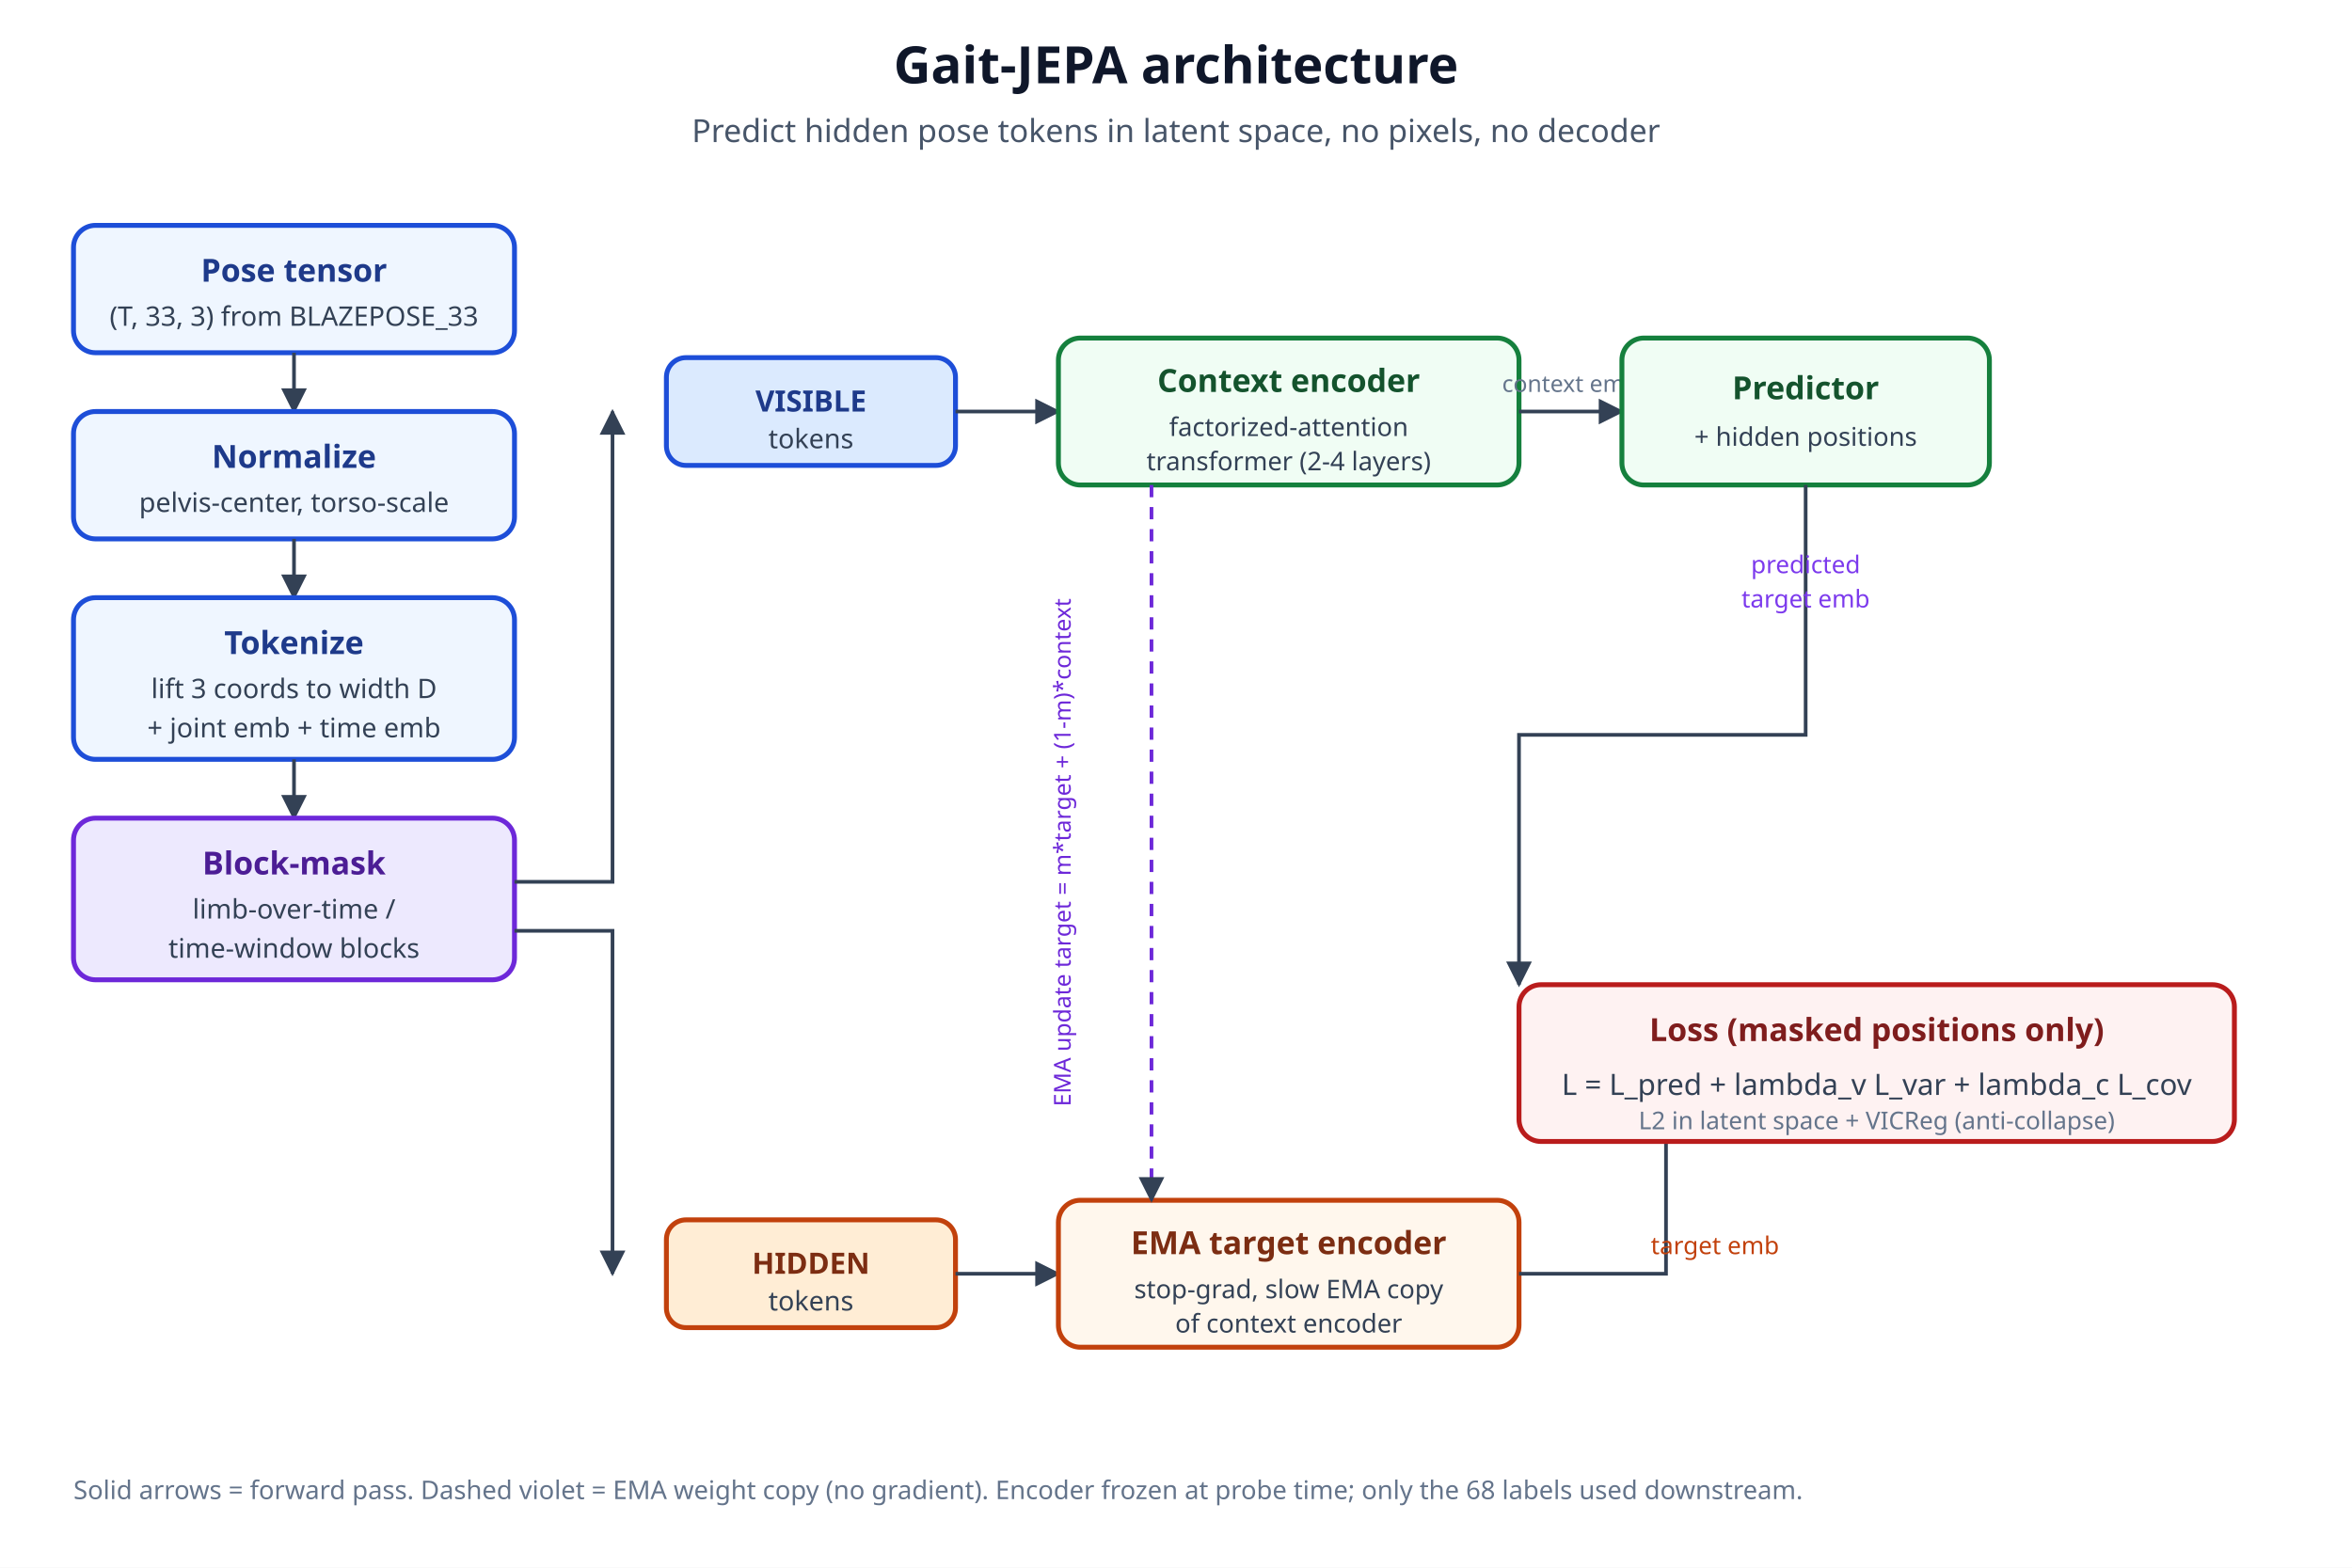
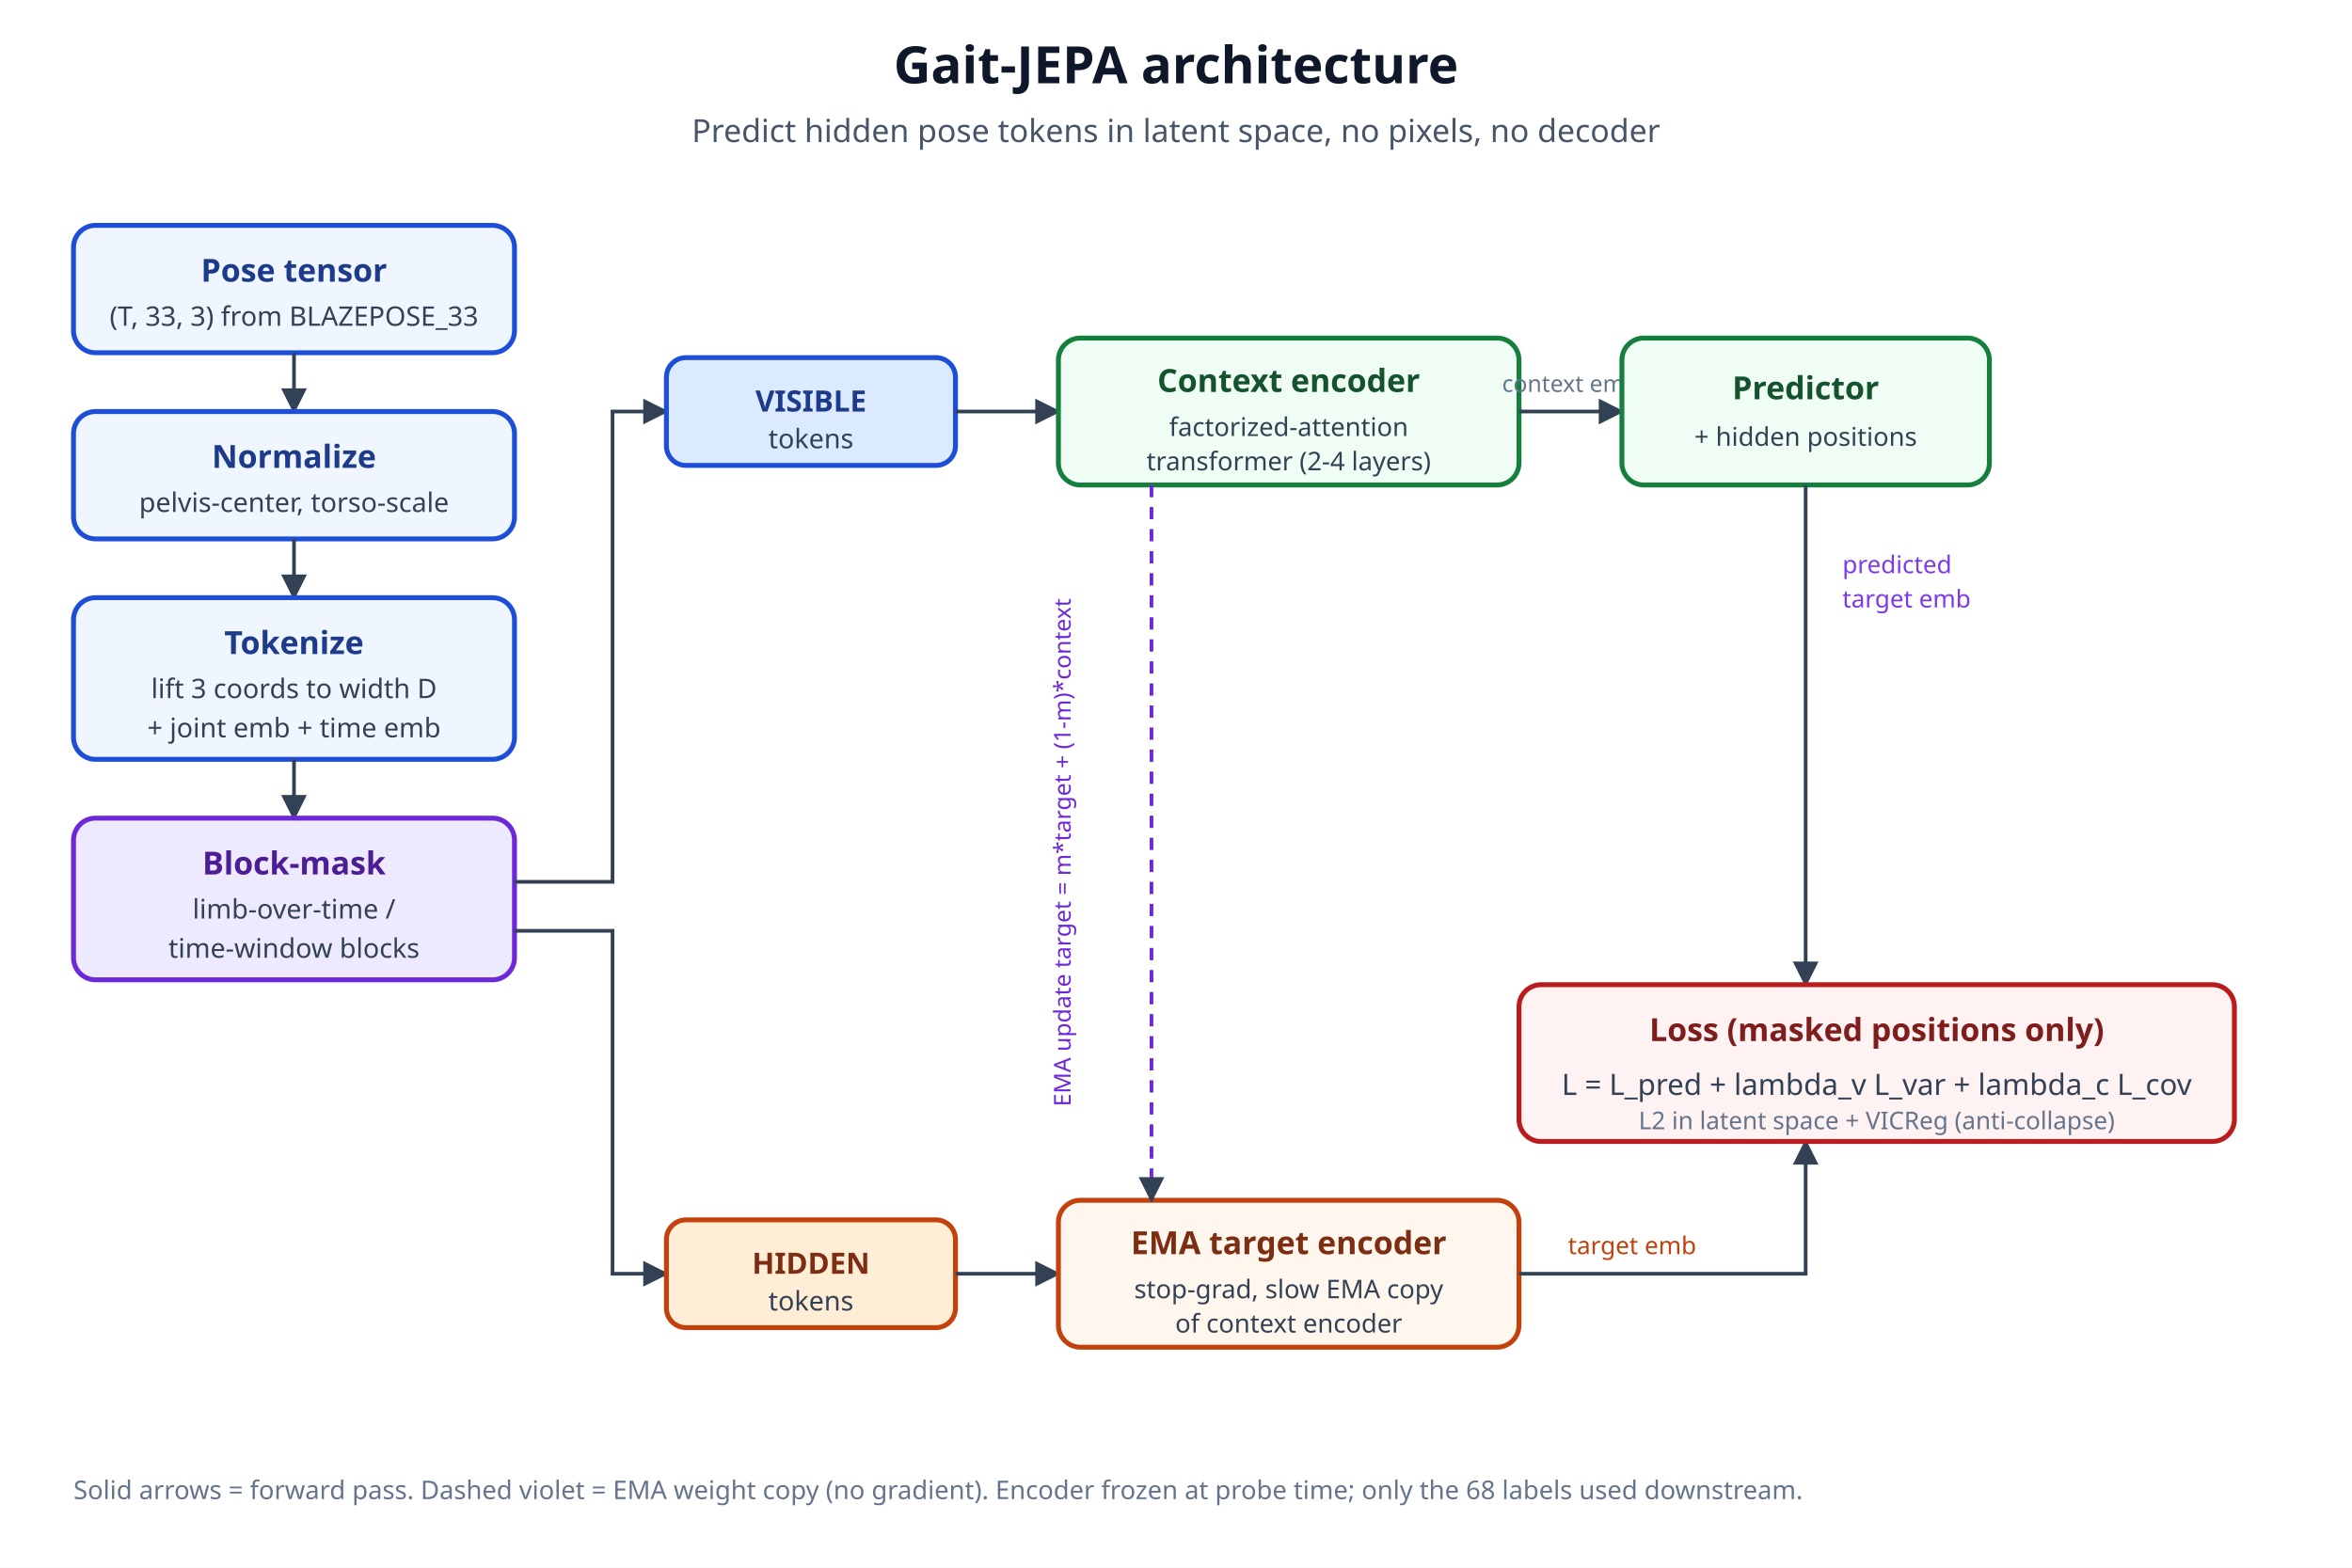
<svg xmlns="http://www.w3.org/2000/svg" viewBox="0 0 960 640" font-family="sans-serif">
  <rect x="0" y="0" width="960" height="640" fill="#ffffff" />
  <defs>
    <marker id="arrow" viewBox="0 0 10 10" refX="9" refY="5" markerWidth="7" markerHeight="7" orient="auto-start-reverse">
      <path d="M0,0 L10,5 L0,10 z" fill="#334155" />
    </marker>
  </defs>
  <text x="480" y="34" font-size="21" font-weight="bold" text-anchor="middle" fill="#0f172a">Gait-JEPA architecture</text>
  <text x="480" y="58" font-size="13" text-anchor="middle" fill="#475569">Predict hidden pose tokens in latent space, no pixels, no decoder</text>
  <rect x="30" y="92" width="180" height="52" rx="9" fill="#eff6ff" stroke="#1d4ed8" stroke-width="2" />
  <text x="120" y="115" font-size="13" font-weight="bold" text-anchor="middle" fill="#1e3a8a">Pose tensor</text>
  <text x="120" y="133" font-size="11" text-anchor="middle" fill="#334155">(T, 33, 3)  from BLAZEPOSE_33</text>
  <line x1="120" y1="144" x2="120" y2="168" stroke="#334155" stroke-width="1.5" marker-end="url(#arrow)" />
  <rect x="30" y="168" width="180" height="52" rx="9" fill="#eff6ff" stroke="#1d4ed8" stroke-width="2" />
  <text x="120" y="191" font-size="13" font-weight="bold" text-anchor="middle" fill="#1e3a8a">Normalize</text>
  <text x="120" y="209" font-size="11" text-anchor="middle" fill="#334155">pelvis-center, torso-scale</text>
  <line x1="120" y1="220" x2="120" y2="244" stroke="#334155" stroke-width="1.5" marker-end="url(#arrow)" />
  <rect x="30" y="244" width="180" height="66" rx="9" fill="#eff6ff" stroke="#1d4ed8" stroke-width="2" />
  <text x="120" y="267" font-size="13" font-weight="bold" text-anchor="middle" fill="#1e3a8a">Tokenize</text>
  <text x="120" y="285" font-size="11" text-anchor="middle" fill="#334155">lift 3 coords to width D</text>
  <text x="120" y="301" font-size="11" text-anchor="middle" fill="#334155">+ joint emb + time emb</text>
  <line x1="120" y1="310" x2="120" y2="334" stroke="#334155" stroke-width="1.5" marker-end="url(#arrow)" />
  <rect x="30" y="334" width="180" height="66" rx="9" fill="#ede9fe" stroke="#6d28d9" stroke-width="2" />
  <text x="120" y="357" font-size="13" font-weight="bold" text-anchor="middle" fill="#4c1d95">Block-mask</text>
  <text x="120" y="375" font-size="11" text-anchor="middle" fill="#334155">limb-over-time /</text>
  <text x="120" y="391" font-size="11" text-anchor="middle" fill="#334155">time-window blocks</text>
-   <path d="M210 360 L250 360 L250 168" fill="none" stroke="#334155" stroke-width="1.5" marker-end="url(#arrow)" />
-   <path d="M210 380 L250 380 L250 520" fill="none" stroke="#334155" stroke-width="1.5" marker-end="url(#arrow)" />
+   <path d="M210 360 L250 360 L250 168 L272 168" fill="none" stroke="#334155" stroke-width="1.5" marker-end="url(#arrow)" />
+   <path d="M210 380 L250 380 L250 520 L272 520" fill="none" stroke="#334155" stroke-width="1.5" marker-end="url(#arrow)" />
  <rect x="272" y="146" width="118" height="44" rx="8" fill="#dbeafe" stroke="#1d4ed8" stroke-width="2" />
  <text x="331" y="168" font-size="12" font-weight="bold" text-anchor="middle" fill="#1e3a8a">VISIBLE</text>
  <text x="331" y="183" font-size="11" text-anchor="middle" fill="#334155">tokens</text>
  <line x1="390" y1="168" x2="432" y2="168" stroke="#334155" stroke-width="1.5" marker-end="url(#arrow)" />
  <rect x="432" y="138" width="188" height="60" rx="9" fill="#f0fdf4" stroke="#15803d" stroke-width="2" />
  <text x="526" y="160" font-size="13" font-weight="bold" text-anchor="middle" fill="#14532d">Context encoder</text>
  <text x="526" y="178" font-size="10.5" text-anchor="middle" fill="#334155">factorized-attention</text>
  <text x="526" y="192" font-size="10.5" text-anchor="middle" fill="#334155">transformer (2-4 layers)</text>
  <line x1="620" y1="168" x2="662" y2="168" stroke="#334155" stroke-width="1.5" marker-end="url(#arrow)" />
  <text x="641" y="160" font-size="9.5" text-anchor="middle" fill="#64748b">context emb</text>
  <rect x="662" y="138" width="150" height="60" rx="9" fill="#f0fdf4" stroke="#15803d" stroke-width="2" />
  <text x="737" y="163" font-size="13" font-weight="bold" text-anchor="middle" fill="#14532d">Predictor</text>
  <text x="737" y="182" font-size="10.5" text-anchor="middle" fill="#334155">+ hidden positions</text>
-   <path d="M737 198 L737 300 L620 300 L620 402" fill="none" stroke="#334155" stroke-width="1.5" marker-end="url(#arrow)" />
-   <text x="737" y="234" font-size="10" text-anchor="middle" fill="#7c3aed">predicted</text>
-   <text x="737" y="248" font-size="10" text-anchor="middle" fill="#7c3aed">target emb</text>
+   <line x1="737" y1="198" x2="737" y2="402" stroke="#334155" stroke-width="1.5" marker-end="url(#arrow)" />
+   <text x="752" y="234" font-size="10" text-anchor="start" fill="#7c3aed">predicted</text>
+   <text x="752" y="248" font-size="10" text-anchor="start" fill="#7c3aed">target emb</text>
  <rect x="272" y="498" width="118" height="44" rx="8" fill="#ffedd5" stroke="#c2410c" stroke-width="2" />
  <text x="331" y="520" font-size="12" font-weight="bold" text-anchor="middle" fill="#7c2d12">HIDDEN</text>
  <text x="331" y="535" font-size="11" text-anchor="middle" fill="#334155">tokens</text>
  <line x1="390" y1="520" x2="432" y2="520" stroke="#334155" stroke-width="1.5" marker-end="url(#arrow)" />
  <rect x="432" y="490" width="188" height="60" rx="9" fill="#fff7ed" stroke="#c2410c" stroke-width="2" />
  <text x="526" y="512" font-size="13" font-weight="bold" text-anchor="middle" fill="#7c2d12">EMA target encoder</text>
  <text x="526" y="530" font-size="10.5" text-anchor="middle" fill="#334155">stop-grad, slow EMA copy</text>
  <text x="526" y="544" font-size="10.5" text-anchor="middle" fill="#334155">of context encoder</text>
-   <path d="M620 520 L680 520 L680 434 L730 434" fill="none" stroke="#334155" stroke-width="1.5" marker-end="url(#arrow)" />
-   <text x="700" y="512" font-size="10" text-anchor="middle" fill="#c2410c">target emb</text>
+   <path d="M620 520 L737 520 L737 466" fill="none" stroke="#334155" stroke-width="1.5" marker-end="url(#arrow)" />
+   <text x="640" y="512" font-size="10" text-anchor="start" fill="#c2410c">target emb</text>
  <path d="M470 198 L470 490" fill="none" stroke="#6d28d9" stroke-width="1.5" stroke-dasharray="5 4" marker-end="url(#arrow)" />
  <text x="437" y="348" font-size="9.5" text-anchor="middle" fill="#6d28d9" transform="rotate(-90 437 348)">EMA update  target = m*target + (1-m)*context</text>
  <rect x="620" y="402" width="292" height="64" rx="9" fill="#fef2f2" stroke="#b91c1c" stroke-width="2" />
  <text x="766" y="425" font-size="13" font-weight="bold" text-anchor="middle" fill="#7f1d1d">Loss (masked positions only)</text>
  <text x="766" y="447" font-size="12" text-anchor="middle" fill="#334155">L = L_pred + lambda_v L_var + lambda_c L_cov</text>
  <text x="766" y="461" font-size="10" text-anchor="middle" fill="#64748b">L2 in latent space + VICReg (anti-collapse)</text>
  <text x="30" y="612" font-size="10.5" fill="#64748b">Solid arrows = forward pass.  Dashed violet = EMA weight copy (no gradient).  Encoder frozen at probe time; only the 68 labels used downstream.</text>
</svg>
